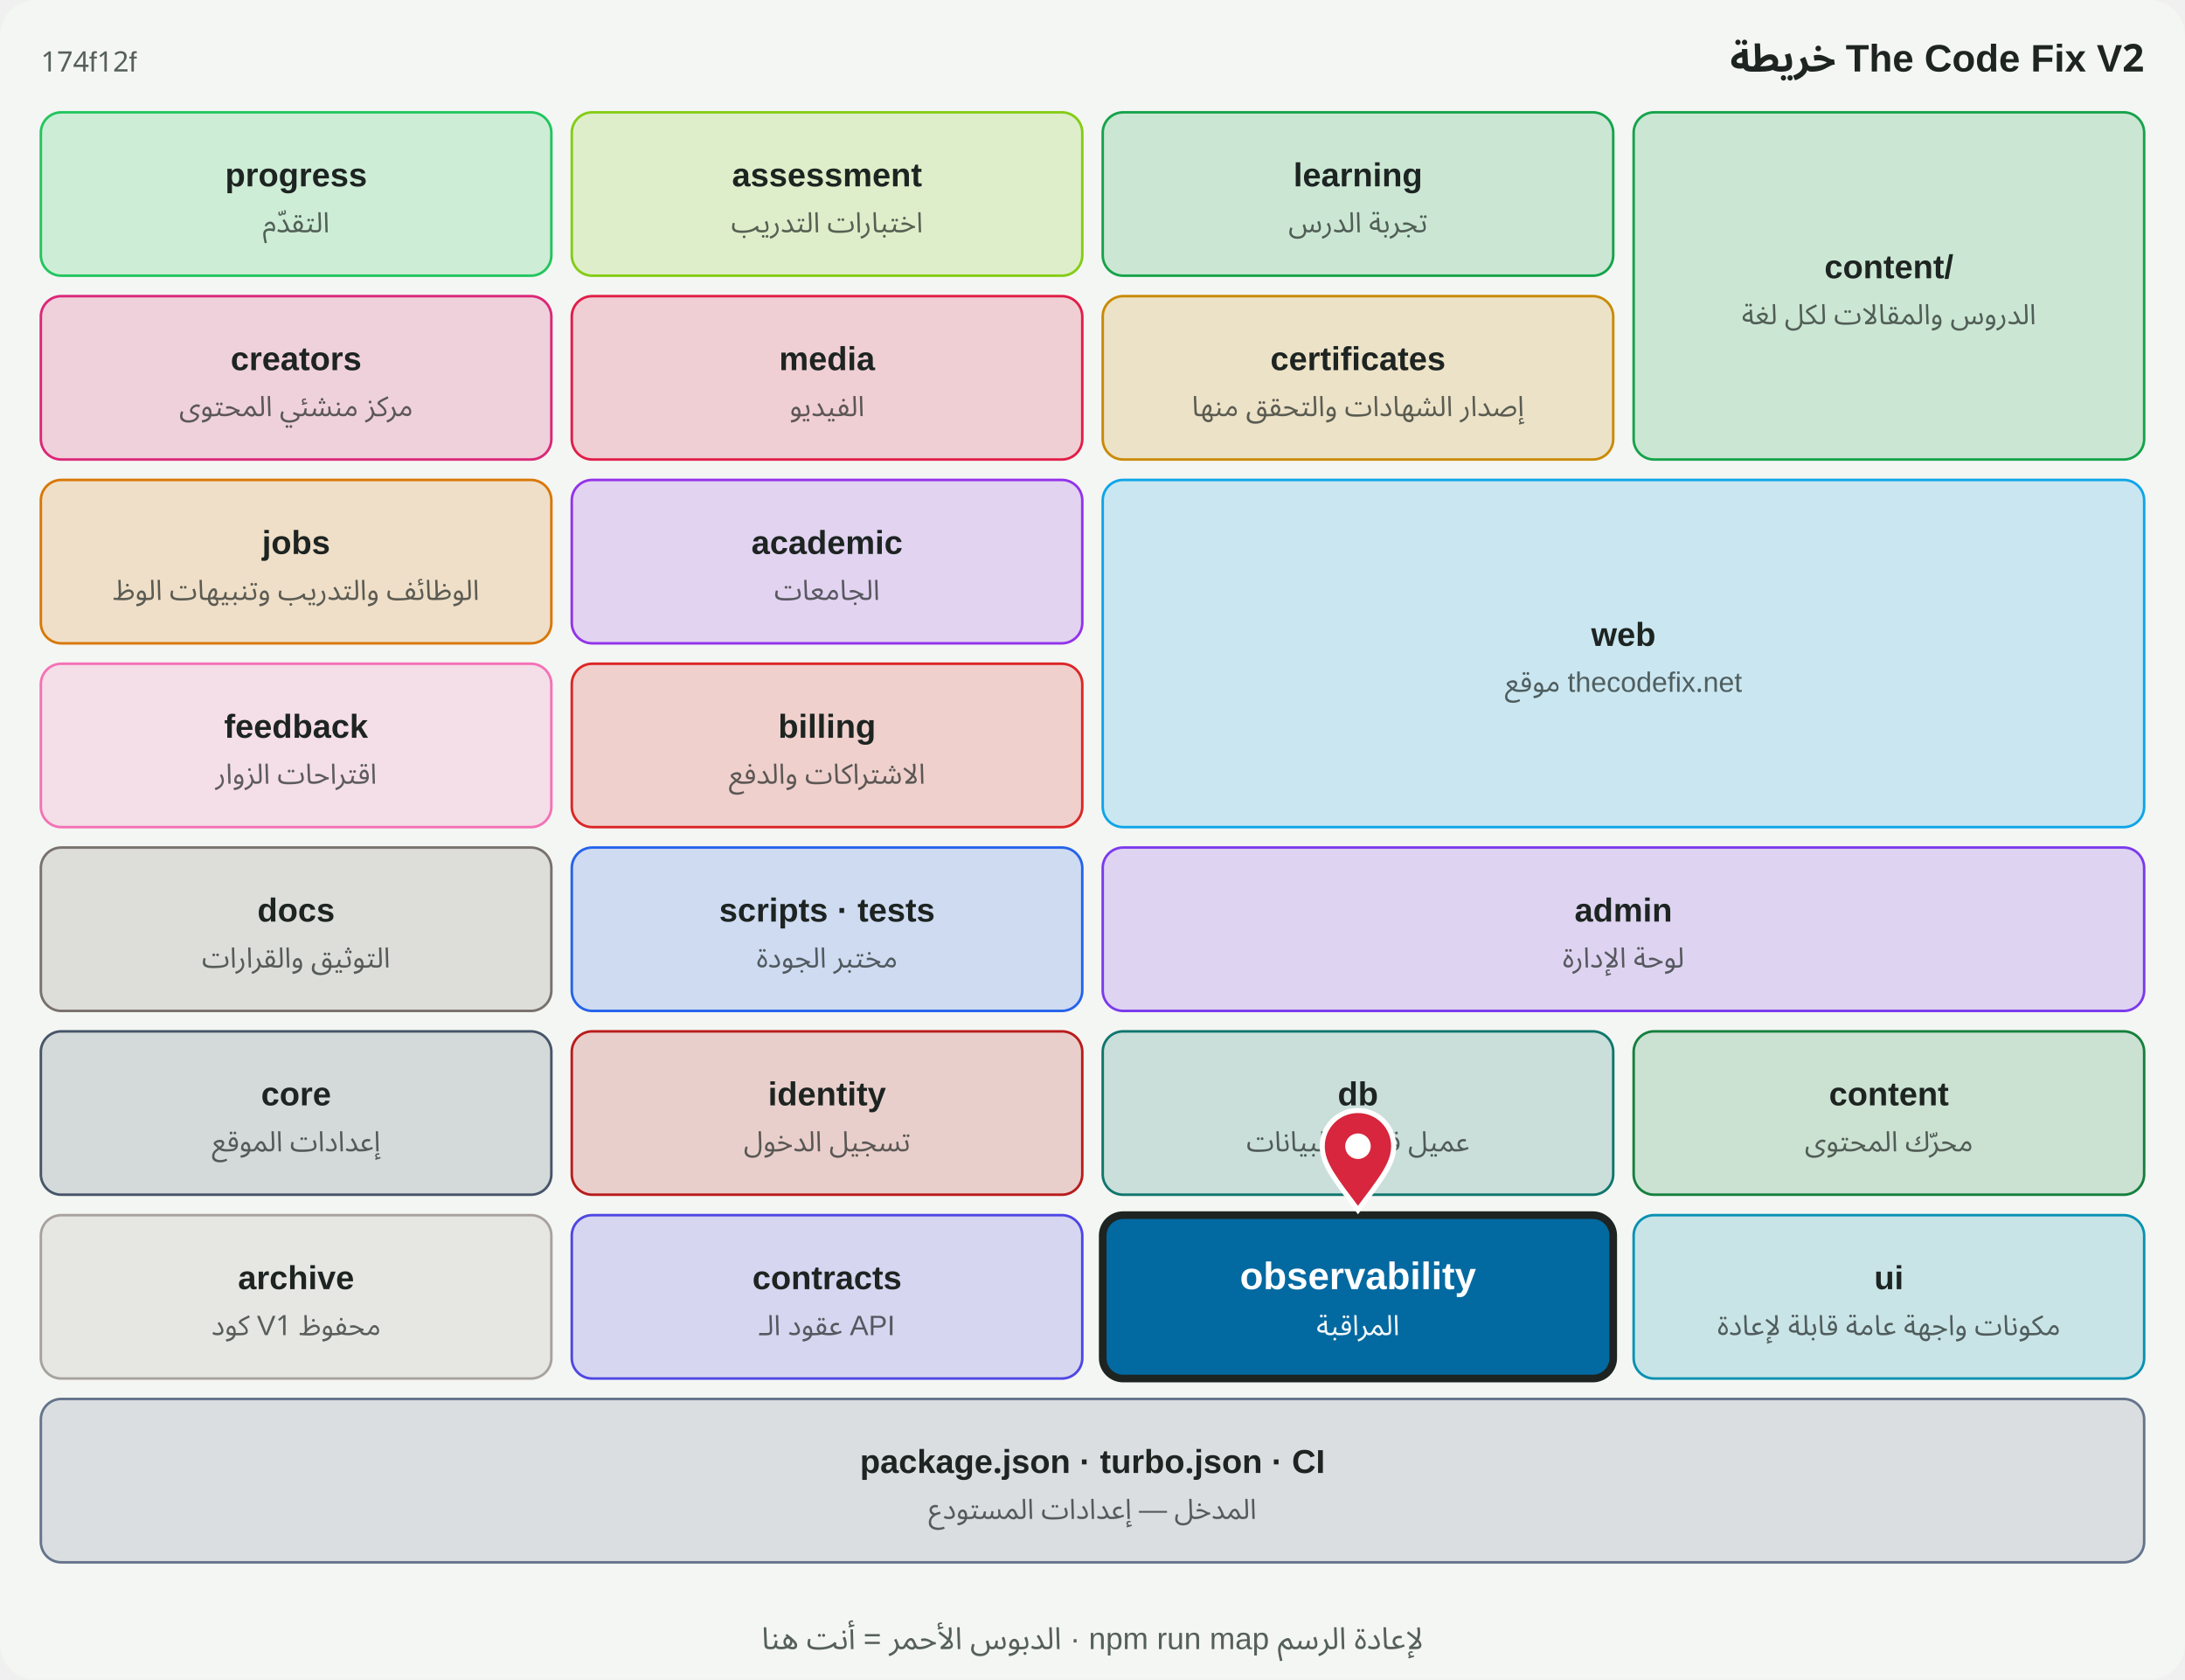
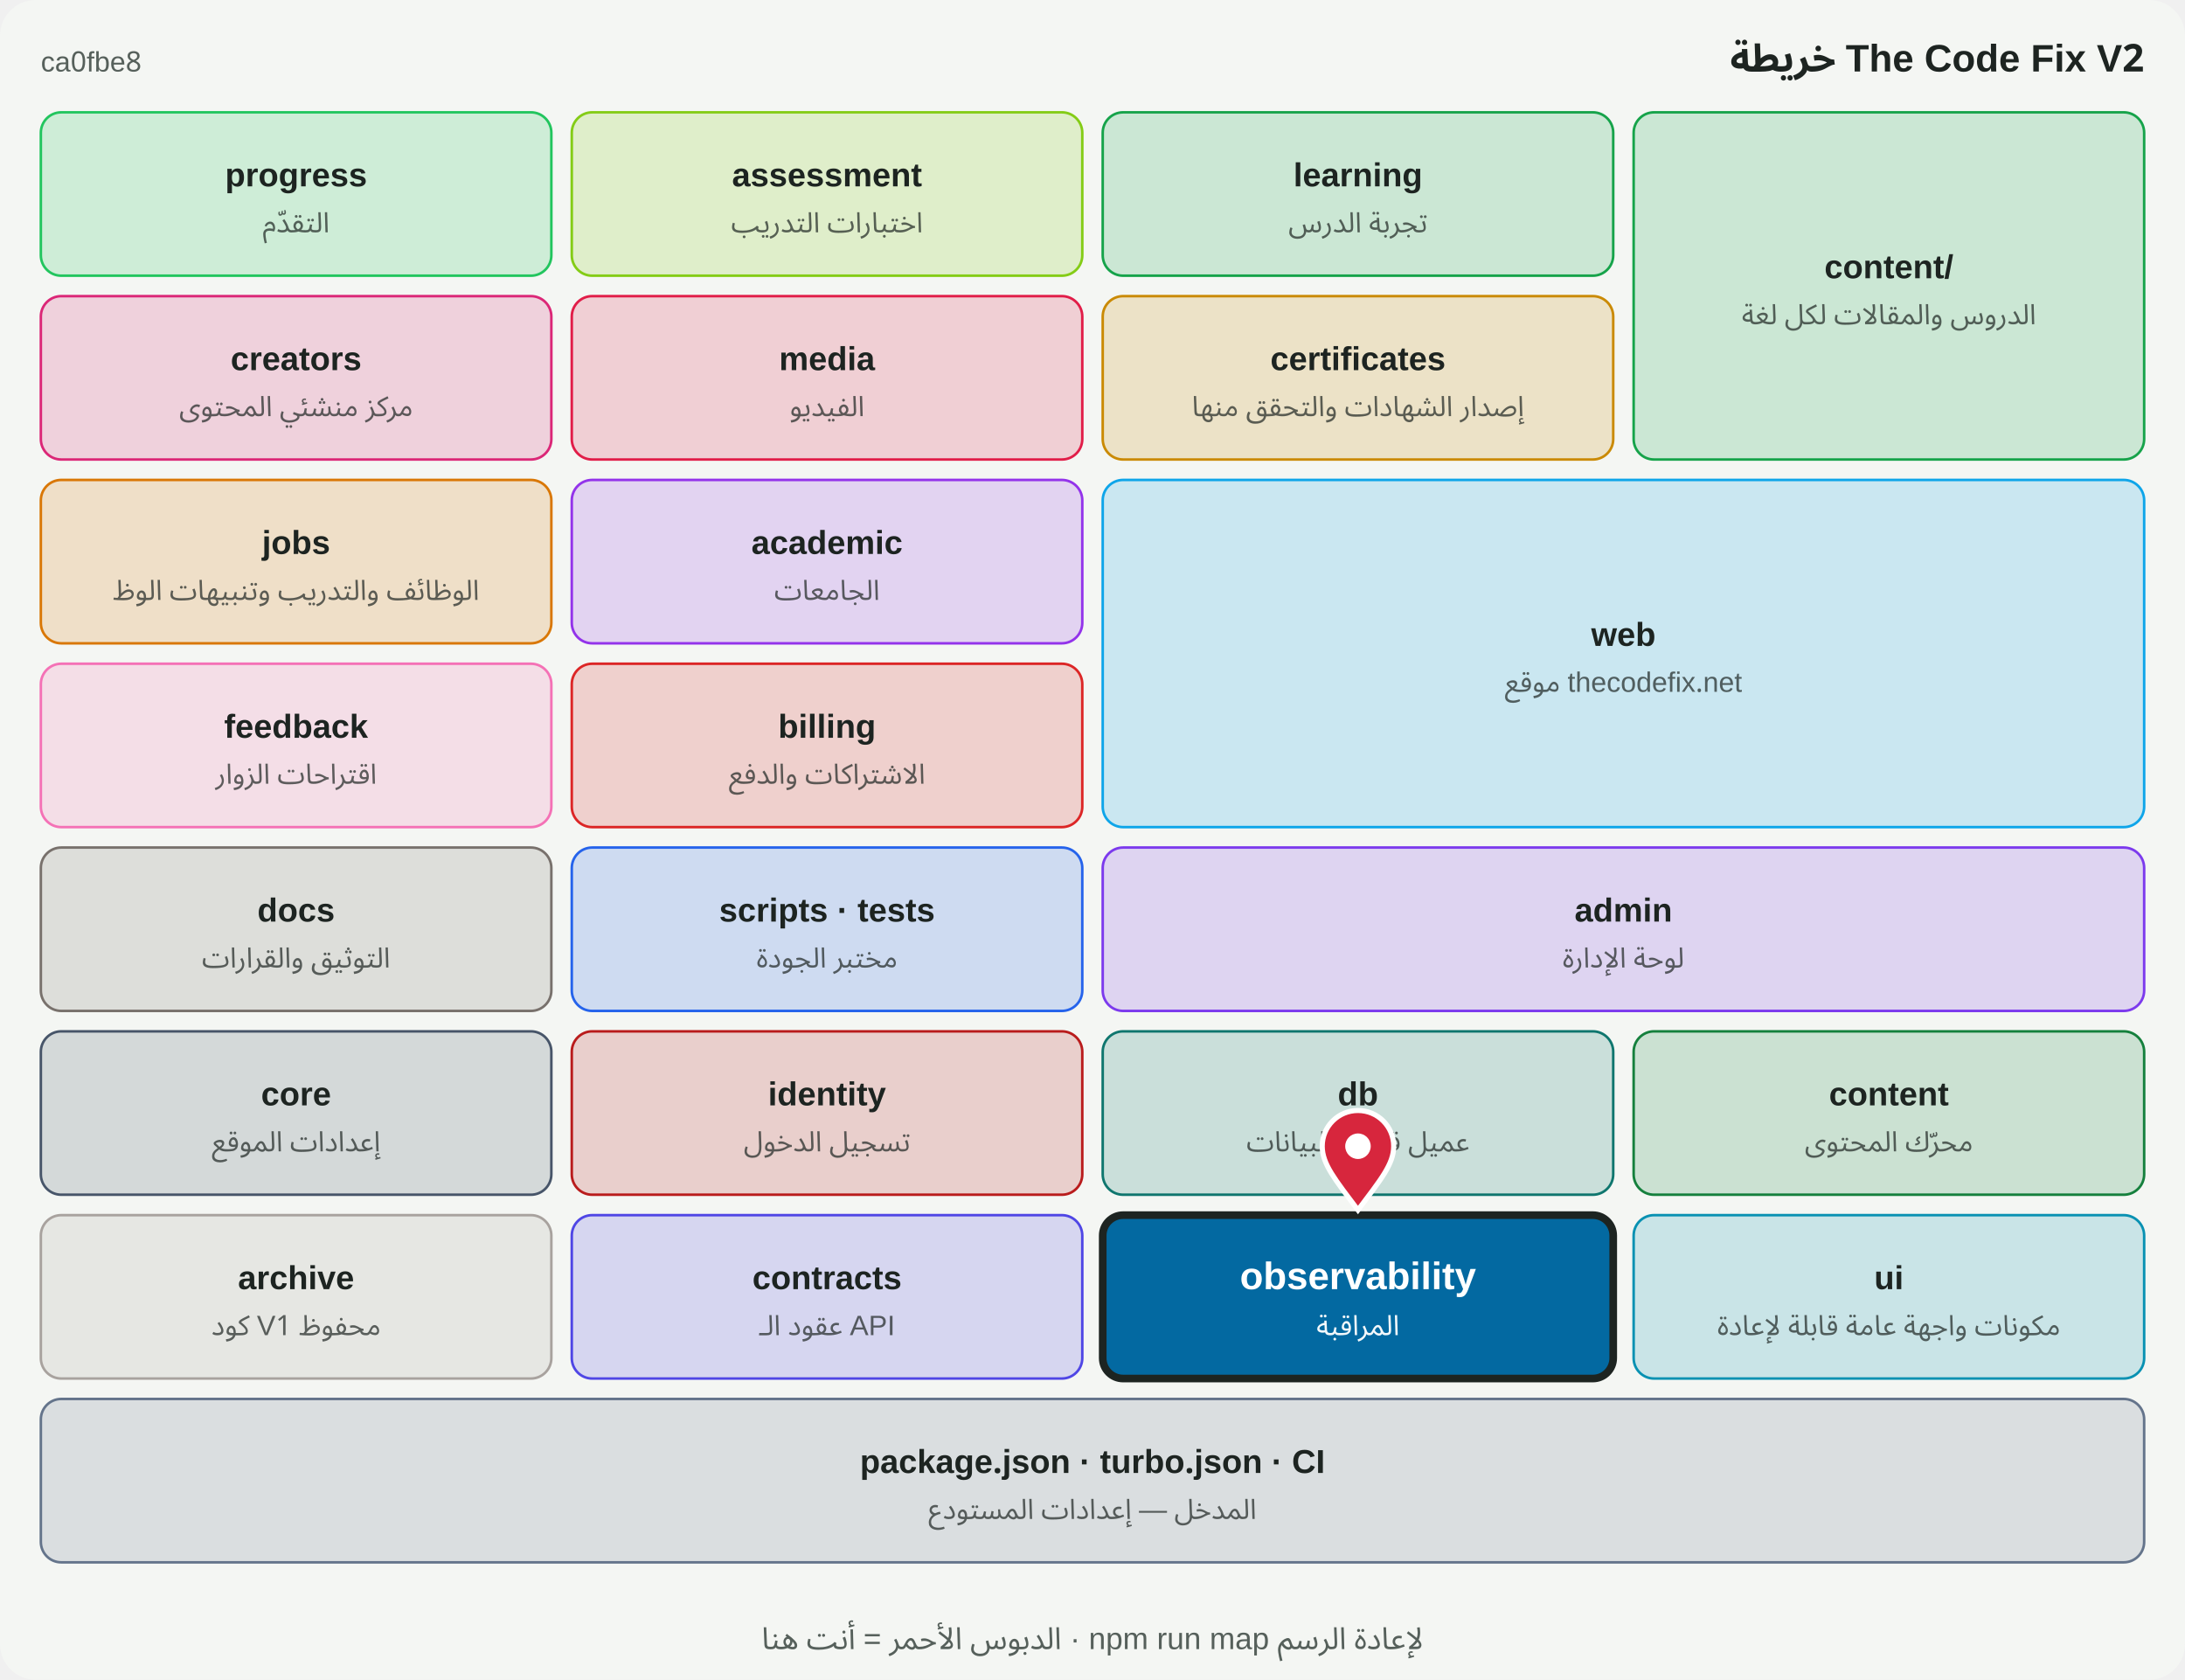
<svg xmlns="http://www.w3.org/2000/svg" viewBox="0 0 856 658" width="856" height="658" font-family="'Segoe UI', Tahoma, 'Noto Sans Arabic', Arial, sans-serif" role="img" aria-label="خريطة مشروع The Code Fix — المراقبة (@tcf/observability)">
  <rect width="856" height="658" rx="14" fill="#f4f6f3" />
  <text x="840" y="28" text-anchor="end" font-size="15" font-weight="700" fill="#1d2421">خريطة The Code Fix V2</text>
-   <text x="16" y="28" font-size="11" fill="#56605b">174f12f</text>
+   <text x="16" y="28" font-size="11" fill="#56605b">ca0fbe8</text>
  <g>
    <rect x="640" y="44" width="200" height="136" rx="8" fill="#16a34a" fill-opacity="0.18" stroke="#16a34a" stroke-width="1" />
    <text x="740" y="109" text-anchor="middle" font-size="13" font-weight="600" fill="#1d2421">content/</text>
    <text x="740" y="127" text-anchor="middle" font-size="11" fill="#1d2421" fill-opacity="0.7">الدروس والمقالات لكل لغة</text>
  </g>
  <g>
    <rect x="432" y="44" width="200" height="64" rx="8" fill="#16a34a" fill-opacity="0.18" stroke="#16a34a" stroke-width="1" />
    <text x="532" y="73" text-anchor="middle" font-size="13" font-weight="600" fill="#1d2421">learning</text>
    <text x="532" y="91" text-anchor="middle" font-size="11" fill="#1d2421" fill-opacity="0.7">تجربة الدرس</text>
  </g>
  <g>
    <rect x="224" y="44" width="200" height="64" rx="8" fill="#84cc16" fill-opacity="0.18" stroke="#84cc16" stroke-width="1" />
    <text x="324" y="73" text-anchor="middle" font-size="13" font-weight="600" fill="#1d2421">assessment</text>
    <text x="324" y="91" text-anchor="middle" font-size="11" fill="#1d2421" fill-opacity="0.7">اختبارات التدريب</text>
  </g>
  <g>
    <rect x="16" y="44" width="200" height="64" rx="8" fill="#22c55e" fill-opacity="0.18" stroke="#22c55e" stroke-width="1" />
    <text x="116" y="73" text-anchor="middle" font-size="13" font-weight="600" fill="#1d2421">progress</text>
    <text x="116" y="91" text-anchor="middle" font-size="11" fill="#1d2421" fill-opacity="0.7">التقدّم</text>
  </g>
  <g>
    <rect x="432" y="116" width="200" height="64" rx="8" fill="#ca8a04" fill-opacity="0.18" stroke="#ca8a04" stroke-width="1" />
    <text x="532" y="145" text-anchor="middle" font-size="13" font-weight="600" fill="#1d2421">certificates</text>
    <text x="532" y="163" text-anchor="middle" font-size="11" fill="#1d2421" fill-opacity="0.7">إصدار الشهادات والتحقق منها</text>
  </g>
  <g>
    <rect x="224" y="116" width="200" height="64" rx="8" fill="#e11d48" fill-opacity="0.18" stroke="#e11d48" stroke-width="1" />
    <text x="324" y="145" text-anchor="middle" font-size="13" font-weight="600" fill="#1d2421">media</text>
    <text x="324" y="163" text-anchor="middle" font-size="11" fill="#1d2421" fill-opacity="0.7">الفيديو</text>
  </g>
  <g>
    <rect x="16" y="116" width="200" height="64" rx="8" fill="#db2777" fill-opacity="0.18" stroke="#db2777" stroke-width="1" />
    <text x="116" y="145" text-anchor="middle" font-size="13" font-weight="600" fill="#1d2421">creators</text>
    <text x="116" y="163" text-anchor="middle" font-size="11" fill="#1d2421" fill-opacity="0.7">مركز منشئي المحتوى</text>
  </g>
  <g>
    <rect x="432" y="188" width="408" height="136" rx="8" fill="#0ea5e9" fill-opacity="0.18" stroke="#0ea5e9" stroke-width="1" />
    <text x="636" y="253" text-anchor="middle" font-size="13" font-weight="600" fill="#1d2421">web</text>
    <text x="636" y="271" text-anchor="middle" font-size="11" fill="#1d2421" fill-opacity="0.7">موقع thecodefix.net</text>
  </g>
  <g>
    <rect x="224" y="188" width="200" height="64" rx="8" fill="#9333ea" fill-opacity="0.18" stroke="#9333ea" stroke-width="1" />
    <text x="324" y="217" text-anchor="middle" font-size="13" font-weight="600" fill="#1d2421">academic</text>
    <text x="324" y="235" text-anchor="middle" font-size="11" fill="#1d2421" fill-opacity="0.7">الجامعات</text>
  </g>
  <g>
    <rect x="16" y="188" width="200" height="64" rx="8" fill="#d97706" fill-opacity="0.18" stroke="#d97706" stroke-width="1" />
    <text x="116" y="217" text-anchor="middle" font-size="13" font-weight="600" fill="#1d2421">jobs</text>
    <text x="116" y="235" text-anchor="middle" font-size="11" fill="#1d2421" fill-opacity="0.7">الوظائف والتدريب وتنبيهات الوظ</text>
  </g>
  <g>
    <rect x="224" y="260" width="200" height="64" rx="8" fill="#dc2626" fill-opacity="0.18" stroke="#dc2626" stroke-width="1" />
    <text x="324" y="289" text-anchor="middle" font-size="13" font-weight="600" fill="#1d2421">billing</text>
    <text x="324" y="307" text-anchor="middle" font-size="11" fill="#1d2421" fill-opacity="0.7">الاشتراكات والدفع</text>
  </g>
  <g>
    <rect x="16" y="260" width="200" height="64" rx="8" fill="#f472b6" fill-opacity="0.18" stroke="#f472b6" stroke-width="1" />
    <text x="116" y="289" text-anchor="middle" font-size="13" font-weight="600" fill="#1d2421">feedback</text>
    <text x="116" y="307" text-anchor="middle" font-size="11" fill="#1d2421" fill-opacity="0.7">اقتراحات الزوار</text>
  </g>
  <g>
    <rect x="432" y="332" width="408" height="64" rx="8" fill="#7c3aed" fill-opacity="0.18" stroke="#7c3aed" stroke-width="1" />
    <text x="636" y="361" text-anchor="middle" font-size="13" font-weight="600" fill="#1d2421">admin</text>
    <text x="636" y="379" text-anchor="middle" font-size="11" fill="#1d2421" fill-opacity="0.7">لوحة الإدارة</text>
  </g>
  <g>
    <rect x="224" y="332" width="200" height="64" rx="8" fill="#2563eb" fill-opacity="0.18" stroke="#2563eb" stroke-width="1" />
    <text x="324" y="361" text-anchor="middle" font-size="13" font-weight="600" fill="#1d2421">scripts · tests</text>
    <text x="324" y="379" text-anchor="middle" font-size="11" fill="#1d2421" fill-opacity="0.7">مختبر الجودة</text>
  </g>
  <g>
    <rect x="16" y="332" width="200" height="64" rx="8" fill="#78716c" fill-opacity="0.18" stroke="#78716c" stroke-width="1" />
    <text x="116" y="361" text-anchor="middle" font-size="13" font-weight="600" fill="#1d2421">docs</text>
    <text x="116" y="379" text-anchor="middle" font-size="11" fill="#1d2421" fill-opacity="0.7">التوثيق والقرارات</text>
  </g>
  <g>
    <rect x="640" y="404" width="200" height="64" rx="8" fill="#15803d" fill-opacity="0.18" stroke="#15803d" stroke-width="1" />
    <text x="740" y="433" text-anchor="middle" font-size="13" font-weight="600" fill="#1d2421">content</text>
    <text x="740" y="451" text-anchor="middle" font-size="11" fill="#1d2421" fill-opacity="0.7">محرّك المحتوى</text>
  </g>
  <g>
    <rect x="432" y="404" width="200" height="64" rx="8" fill="#0f766e" fill-opacity="0.18" stroke="#0f766e" stroke-width="1" />
    <text x="532" y="433" text-anchor="middle" font-size="13" font-weight="600" fill="#1d2421">db</text>
    <text x="532" y="451" text-anchor="middle" font-size="11" fill="#1d2421" fill-opacity="0.7">عميل قاعدة البيانات</text>
  </g>
  <g>
    <rect x="224" y="404" width="200" height="64" rx="8" fill="#b91c1c" fill-opacity="0.18" stroke="#b91c1c" stroke-width="1" />
    <text x="324" y="433" text-anchor="middle" font-size="13" font-weight="600" fill="#1d2421">identity</text>
    <text x="324" y="451" text-anchor="middle" font-size="11" fill="#1d2421" fill-opacity="0.7">تسجيل الدخول</text>
  </g>
  <g>
    <rect x="16" y="404" width="200" height="64" rx="8" fill="#475569" fill-opacity="0.18" stroke="#475569" stroke-width="1" />
    <text x="116" y="433" text-anchor="middle" font-size="13" font-weight="600" fill="#1d2421">core</text>
    <text x="116" y="451" text-anchor="middle" font-size="11" fill="#1d2421" fill-opacity="0.7">إعدادات الموقع</text>
  </g>
  <g>
    <rect x="640" y="476" width="200" height="64" rx="8" fill="#0891b2" fill-opacity="0.18" stroke="#0891b2" stroke-width="1" />
    <text x="740" y="505" text-anchor="middle" font-size="13" font-weight="600" fill="#1d2421">ui</text>
    <text x="740" y="523" text-anchor="middle" font-size="11" fill="#1d2421" fill-opacity="0.7">مكونات واجهة عامة قابلة لإعادة</text>
  </g>
  <g>
    <rect x="432" y="476" width="200" height="64" rx="8" fill="#0369a1" fill-opacity="1" stroke="#1d2421" stroke-width="3" />
    <text x="532" y="505" text-anchor="middle" font-size="15" font-weight="700" fill="#ffffff">observability</text>
    <text x="532" y="523" text-anchor="middle" font-size="11" fill="#ffffff" fill-opacity="0.95">المراقبة</text>
  </g>
  <path d="M532 474 c-9 -12 -14 -18 -14 -25 a14 14 0 0 1 28 0 c0 7 -5 13 -14 25z" fill="#d7263d" stroke="#fff" stroke-width="2" />
  <circle cx="532" cy="449" r="5" fill="#fff" />
  <g>
    <rect x="224" y="476" width="200" height="64" rx="8" fill="#4f46e5" fill-opacity="0.18" stroke="#4f46e5" stroke-width="1" />
    <text x="324" y="505" text-anchor="middle" font-size="13" font-weight="600" fill="#1d2421">contracts</text>
    <text x="324" y="523" text-anchor="middle" font-size="11" fill="#1d2421" fill-opacity="0.7">عقود الـ API</text>
  </g>
  <g>
    <rect x="16" y="476" width="200" height="64" rx="8" fill="#a8a29e" fill-opacity="0.18" stroke="#a8a29e" stroke-width="1" />
    <text x="116" y="505" text-anchor="middle" font-size="13" font-weight="600" fill="#1d2421">archive</text>
    <text x="116" y="523" text-anchor="middle" font-size="11" fill="#1d2421" fill-opacity="0.7">كود V1 محفوظ</text>
  </g>
  <g>
    <rect x="16" y="548" width="824" height="64" rx="8" fill="#64748b" fill-opacity="0.18" stroke="#64748b" stroke-width="1" />
    <text x="428" y="577" text-anchor="middle" font-size="13" font-weight="600" fill="#1d2421">package.json · turbo.json · CI</text>
    <text x="428" y="595" text-anchor="middle" font-size="11" fill="#1d2421" fill-opacity="0.7">المدخل — إعدادات المستودع</text>
  </g>
  <text x="428" y="646" text-anchor="middle" font-size="12" fill="#56605b">الدبوس الأحمر = أنت هنا · npm run map لإعادة الرسم</text>
</svg>
